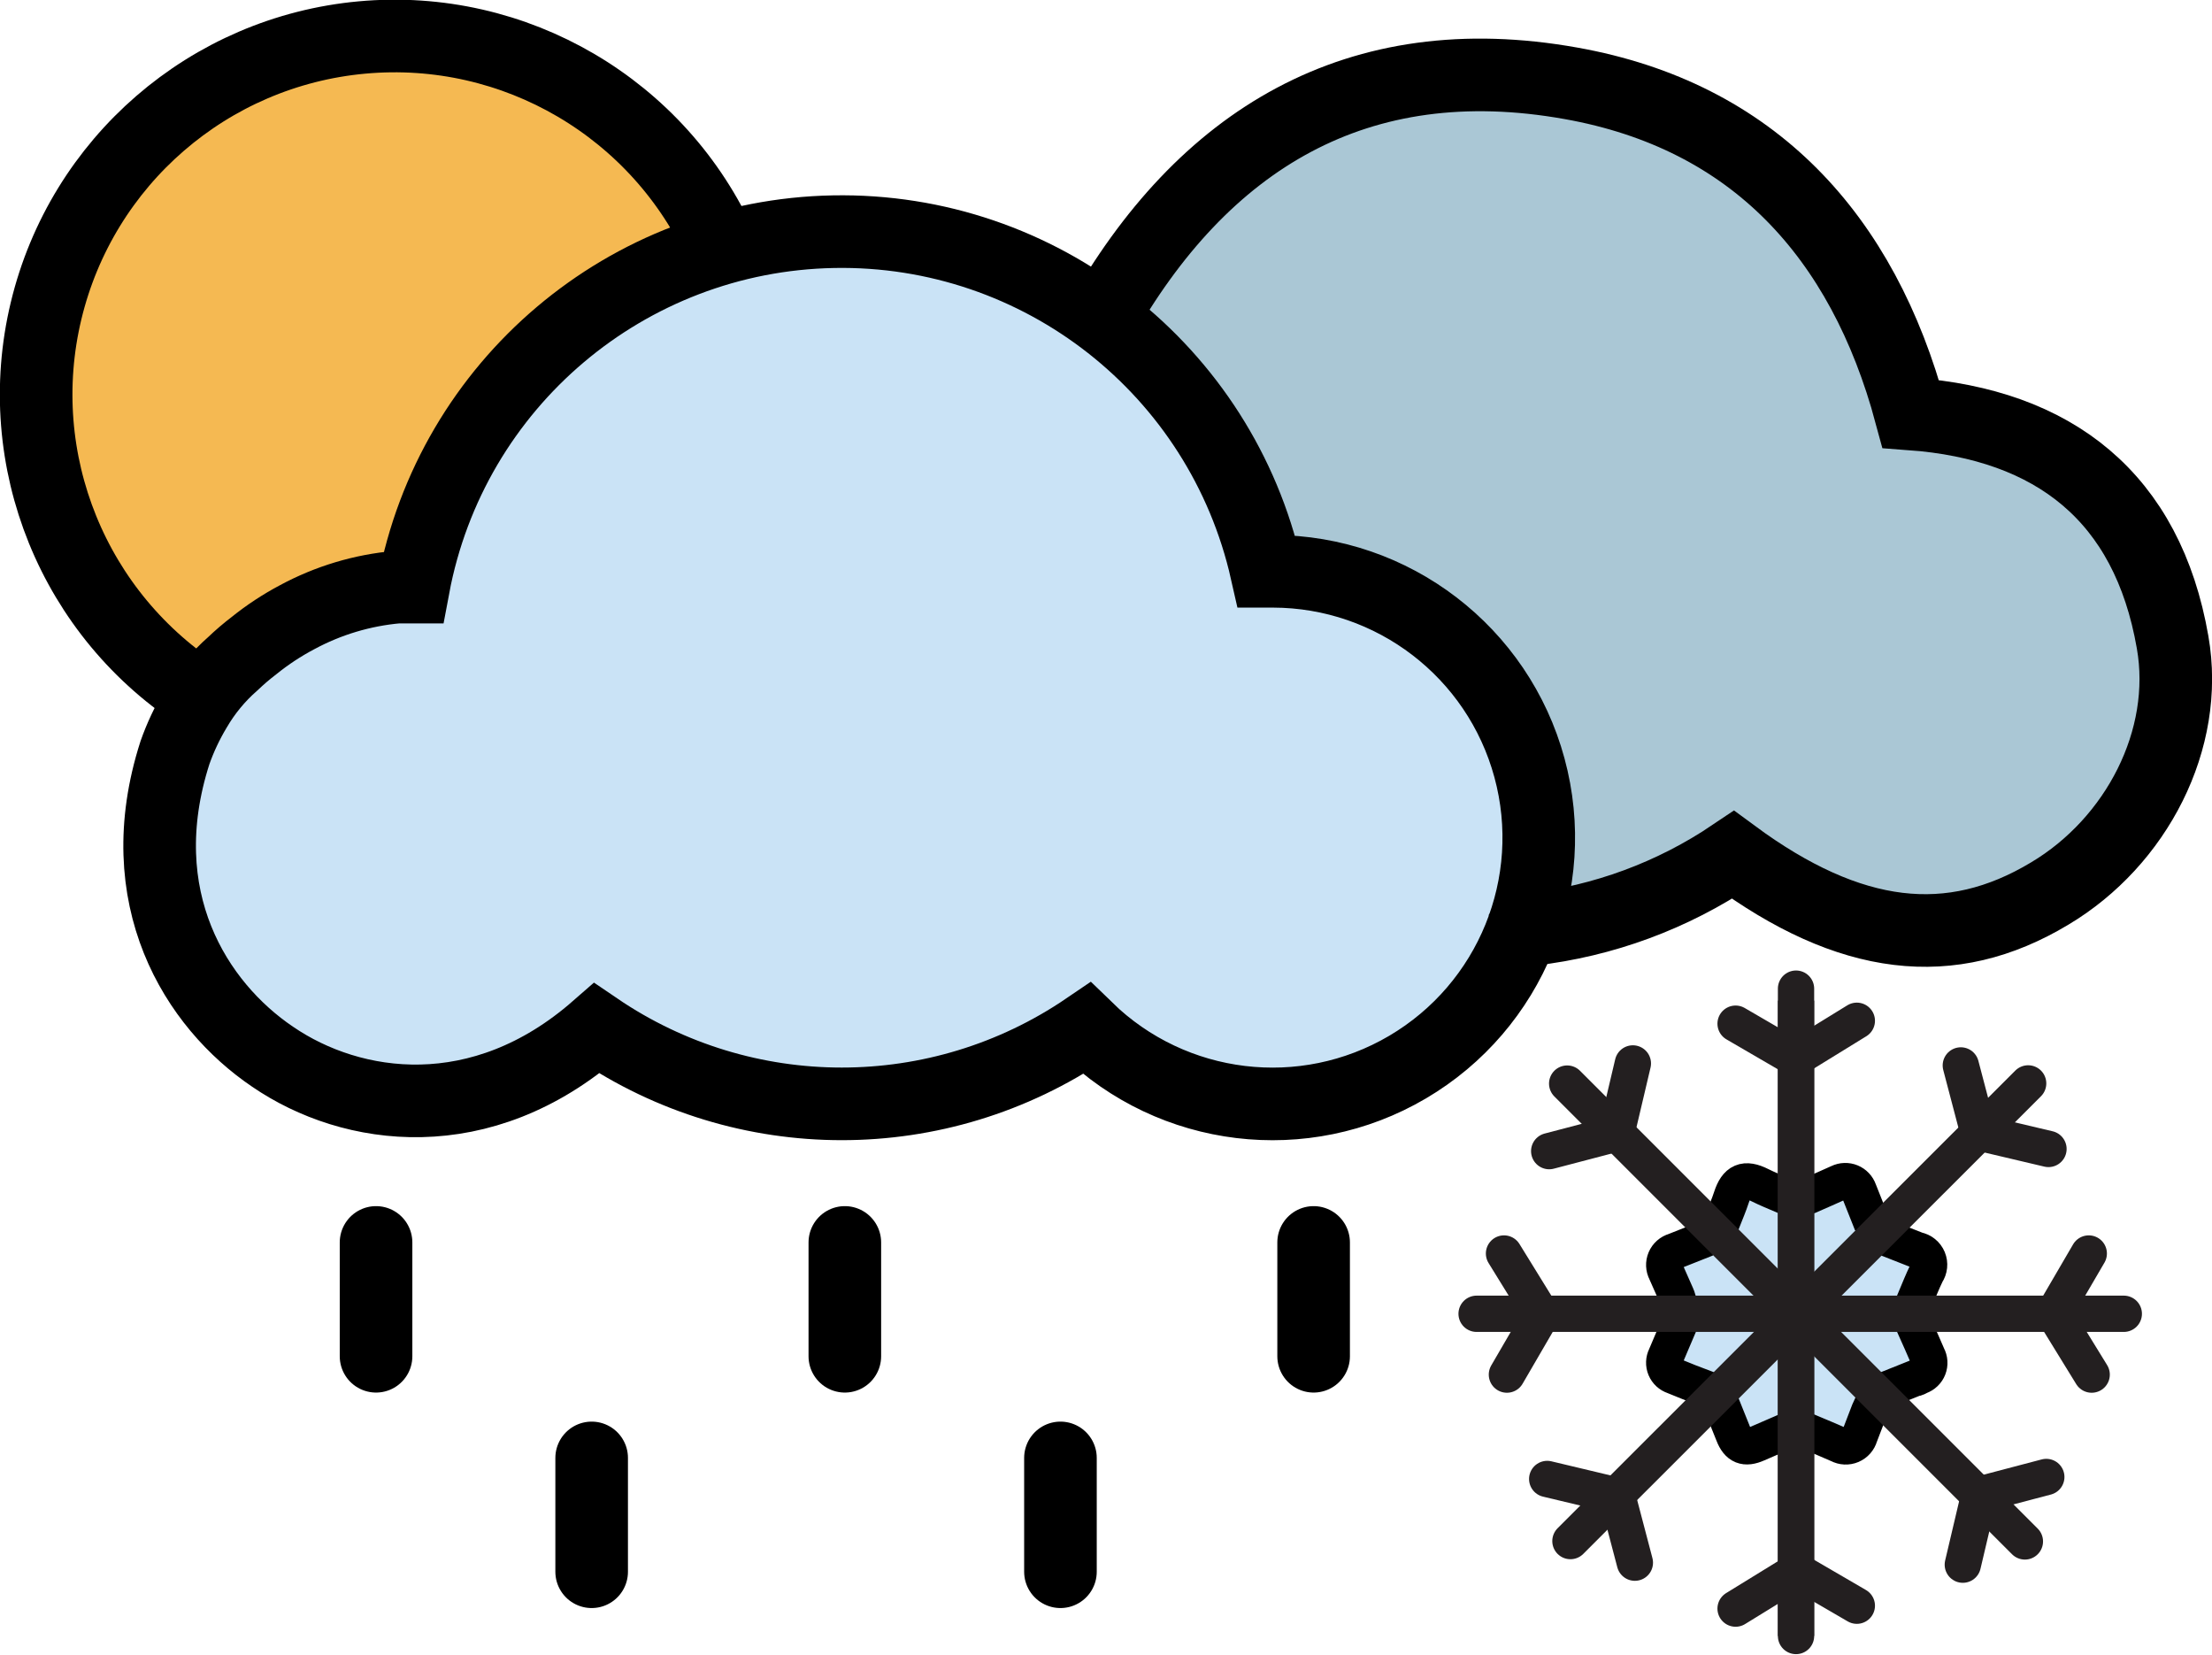
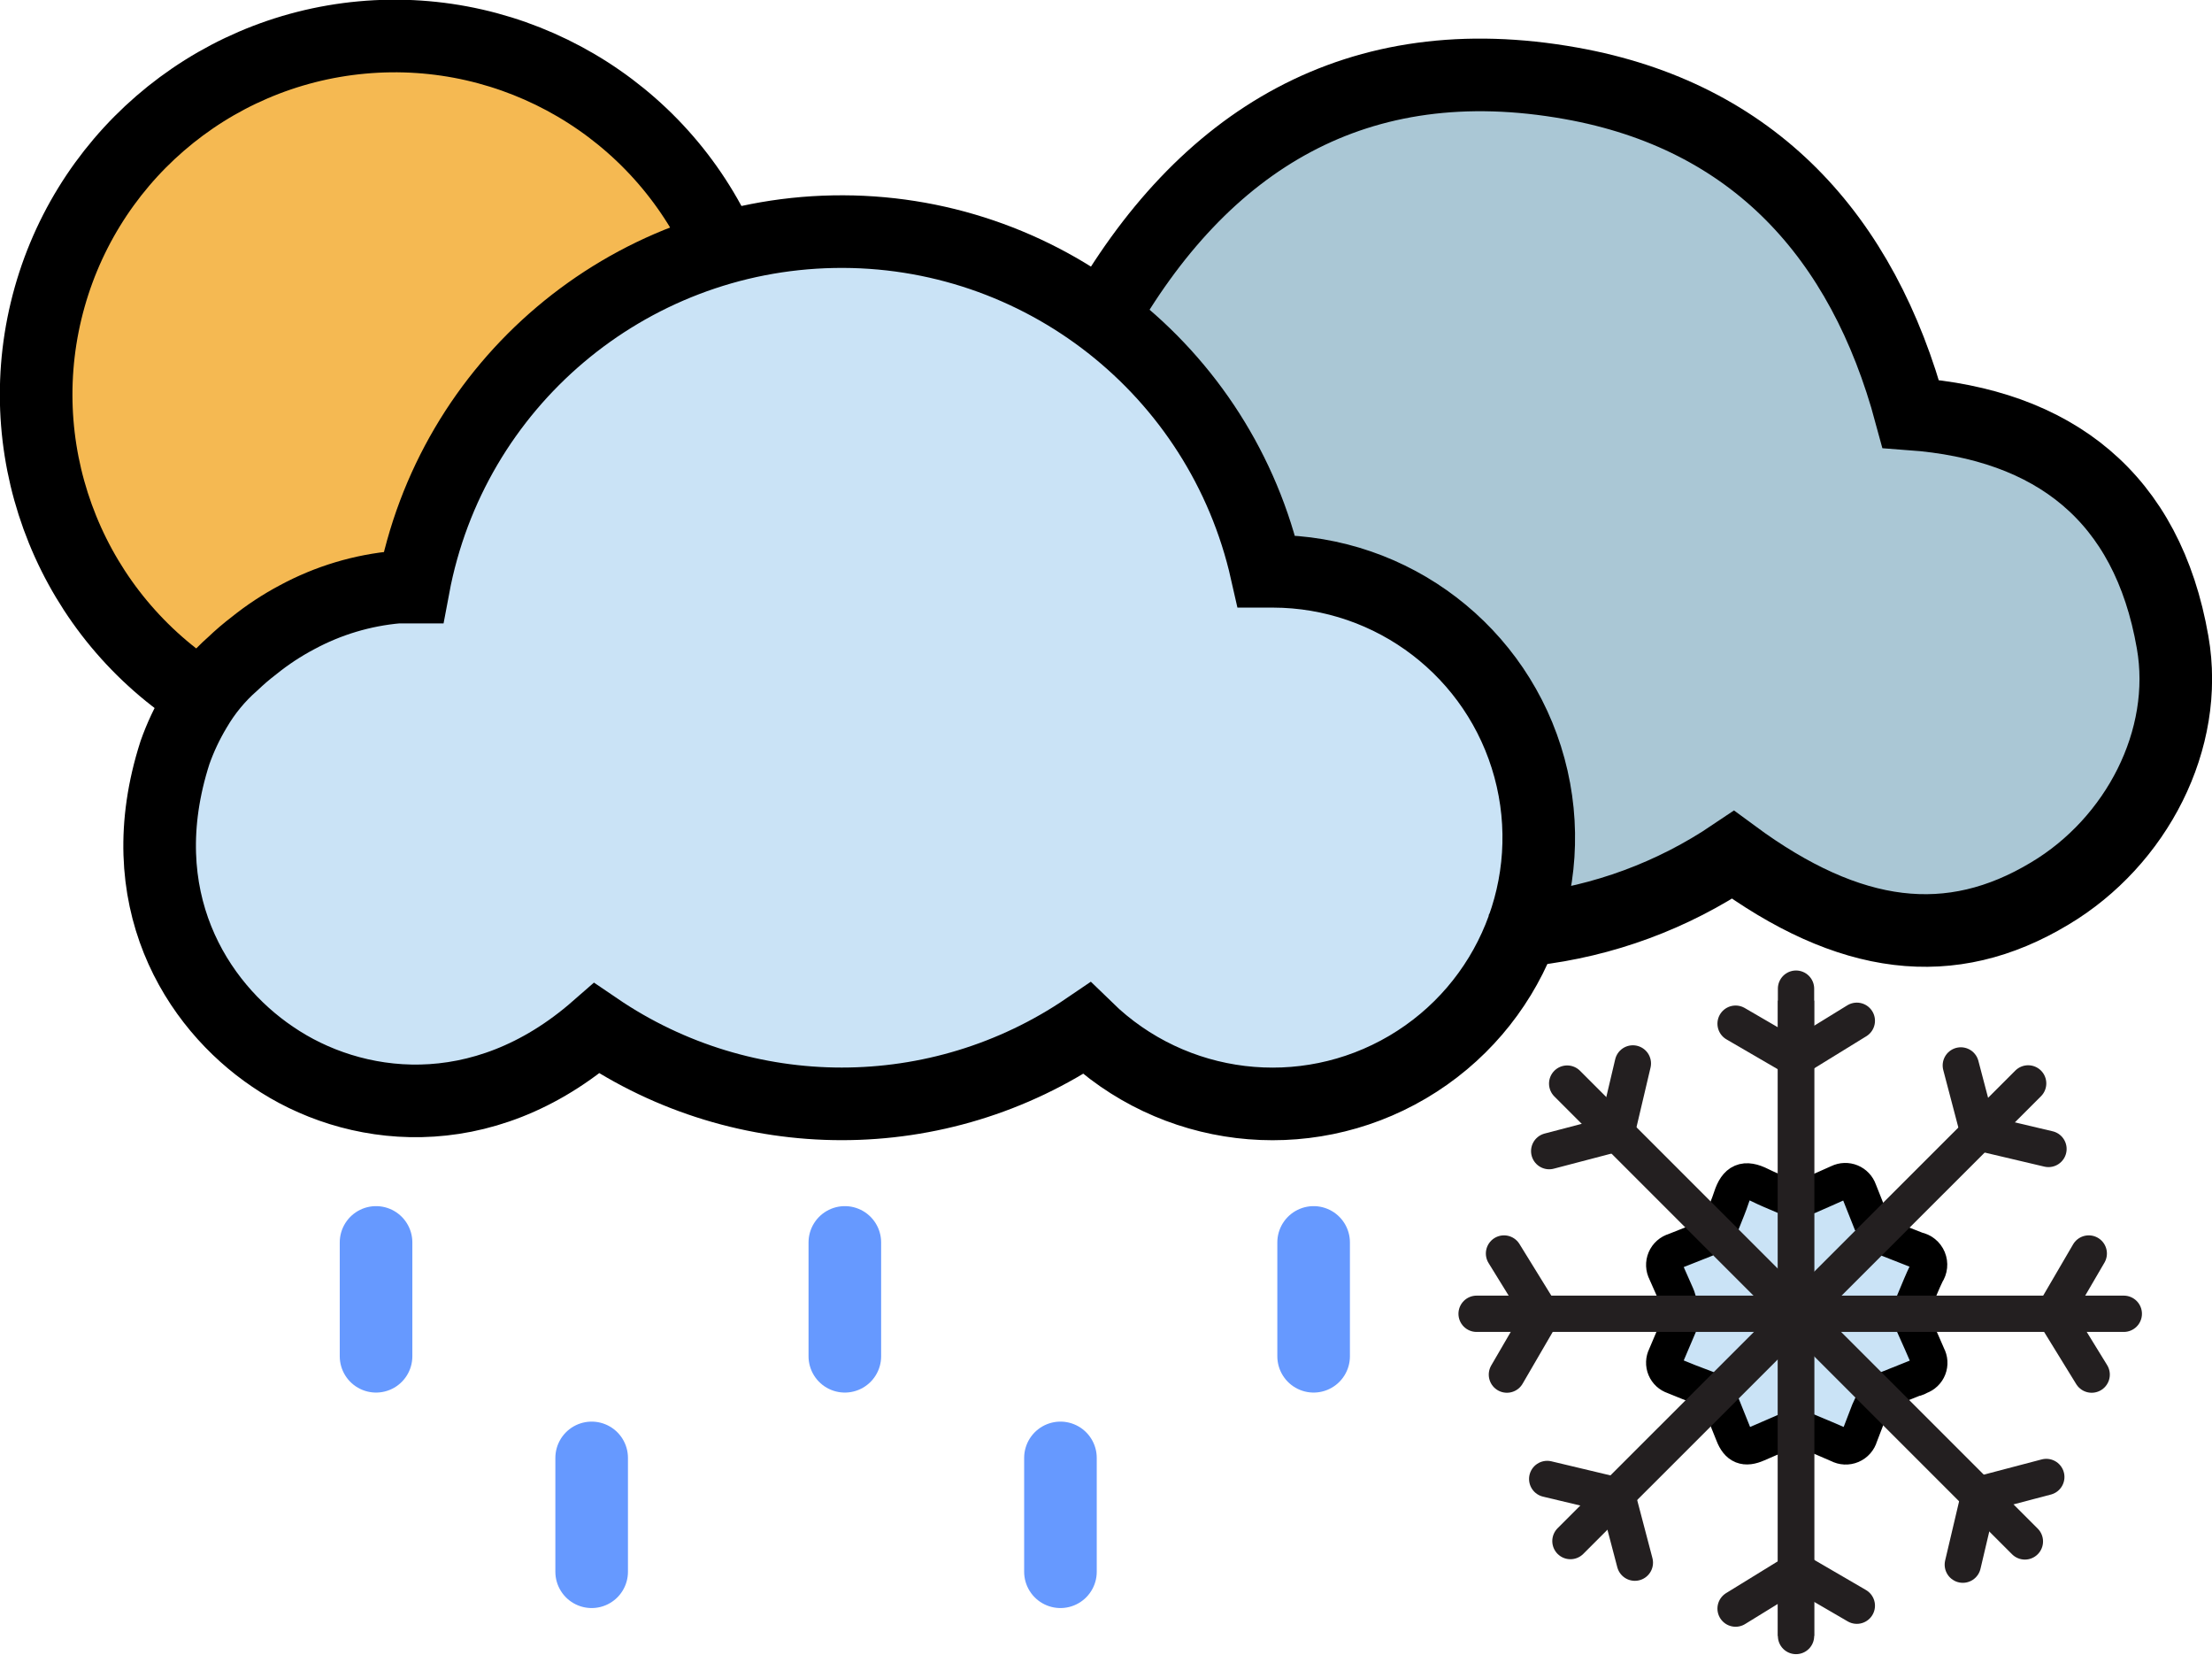
<svg xmlns="http://www.w3.org/2000/svg" viewBox="0 0 121.88 91.12">
  <defs>
-     <style>.cls-1{fill:#cae3f6;}.cls-2{fill:#f5b952;}.cls-3{fill:#aac7d5;}.cls-4,.cls-5,.cls-6,.cls-7,.cls-8{fill:none;stroke-miterlimit:10;}.cls-4,.cls-5,.cls-6{stroke:#000;}.cls-4,.cls-5{stroke-width:4px;}.cls-5,.cls-8{stroke-linecap:round;}.cls-6,.cls-7,.cls-8{stroke-width:2px;}.cls-7,.cls-8{stroke:#231f20;}</style>
+     <style>.cls-1{fill:#cae3f6;}.cls-2{fill:#f5b952;}.cls-3{fill:#aac7d5;}.cls-4,.cls-5,.cls-6,.cls-7,.cls-8{fill:none;stroke-miterlimit:10;}.cls-4,.cls-5,.cls-6{stroke:#000;}.cls-4,.cls-5{stroke-width:4px;}.cls-5,.cls-8{stroke-linecap:round;stroke:#69F;}.cls-6,.cls-7,.cls-8{stroke-width:2px;}.cls-7,.cls-8{stroke:#231f20;}</style>
  </defs>
  <g id="Layer_2" data-name="Layer 2">
    <g id="Layer_1-2" data-name="Layer 1">
      <path class="cls-1" d="M106.21,74.75c-.21-.51-.44-1-.68-1.54V71.6c.21-.49.41-1,.62-1.42a.82.82,0,0,0-.53-1.27l-1.45-.57-1.11-1.1c-.23-.56-.43-1.09-.64-1.61a.79.79,0,0,0-1.09-.44l-.83.37-.73.32H98.2c-.42-.18-.82-.33-1.2-.52-.87-.44-1.31-.23-1.6.65-.13.41-.3.8-.47,1.23l-1.12,1.12L92.27,69a.79.79,0,0,0-.48,1.13c.19.44.39.87.58,1.31a1.77,1.77,0,0,1,.08.22V73.2c-.23.54-.46,1-.67,1.57a.77.77,0,0,0,.45,1.08c.28.12.56.22.84.33l.79.31,1.06,1.08c.2.51.39,1,.58,1.45.26.67.64.82,1.3.53l1.41-.61h1.55l.81.35.74.31a.79.79,0,0,0,1.15-.48l.51-1.33.1-.22,1.09-1.09,1.3-.52.31-.12A.78.78,0,0,0,106.21,74.75Z" />
      <path class="cls-2" d="M22.48,2.35a20.1,20.1,0,1,0,20.1,20.1A20.13,20.13,0,0,0,22.48,2.35Z" />
      <path class="cls-3" d="M83.5,52.25a1.32,1.32,0,0,1,.77-.46,24.92,24.92,0,0,0,11.14-4.1c6.44,4.75,12,5.4,17.45,2.13,4.78-2.85,7.7-8.5,6.76-13.85-1.38-8-6.52-12-14.43-12.57C102.55,13.55,96.52,7,86.48,5.18c-11.75-2.1-20.3,3.05-26,13.24" />
      <path class="cls-1" d="M70.05,32.07H69.7a24,24,0,0,0-47,.87l-.87,0a13.89,13.89,0,0,0-5.53,1.6,14.38,14.38,0,0,0-2.36,1.56c-.4.33-.79.67-1.17,1.05a10.11,10.11,0,0,0-2.06,2.5,13.24,13.24,0,0,0-1.13,2.39C7,50,10.73,56,15,58.85s11.5,4,17.85-1.57a24,24,0,0,0,27,0A14.67,14.67,0,1,0,70.05,32.07Z" />
      <path class="cls-4" d="M39.79,13.71A19.75,19.75,0,1,0,11.21,38.44" />
      <path class="cls-4" d="M83.58,51.66a1.27,1.27,0,0,1,.78-.46,25,25,0,0,0,11.13-4.11c6.44,4.75,12,5.41,17.45,2.13,4.78-2.85,7.71-8.49,6.77-13.84-1.39-8-6.53-12-14.43-12.58C102.64,13,96.6,6.38,86.56,4.59c-11.74-2.1-20.29,3.05-26,13.23" />
      <path class="cls-4" d="M70.14,31.47l-.36,0a24,24,0,0,0-47,.87c-.29,0-.58,0-.87,0A14.27,14.27,0,0,0,16.37,34,14.8,14.8,0,0,0,14,35.56a14.06,14.06,0,0,0-1.17,1,10.07,10.07,0,0,0-2.06,2.5,13.13,13.13,0,0,0-1.13,2.4c-2.57,8,1.16,13.9,5.38,16.75,4.38,3,11.5,4,17.86-1.56a24,24,0,0,0,27,0A14.67,14.67,0,1,0,70.14,31.47Z" />
      <line class="cls-5" x1="72.38" y1="68.44" x2="72.38" y2="74.71" />
      <line class="cls-5" x1="46.55" y1="68.44" x2="46.55" y2="74.71" />
      <line class="cls-5" x1="20.72" y1="68.44" x2="20.72" y2="74.71" />
      <line class="cls-5" x1="58.43" y1="80.31" x2="58.43" y2="86.58" />
      <line class="cls-5" x1="32.6" y1="80.31" x2="32.6" y2="86.58" />
      <path class="cls-6" d="M106.21,74.7c-.21-.5-.44-1-.68-1.54v-1.6c.21-.5.41-1,.62-1.43a.82.82,0,0,0-.53-1.27l-1.45-.57-1.11-1.09-.64-1.61a.79.79,0,0,0-1.09-.45l-.83.37-.73.32H98.2c-.42-.18-.82-.34-1.2-.53-.87-.44-1.31-.23-1.6.66-.13.4-.3.8-.47,1.23l-1.12,1.12-1.54.61a.79.79,0,0,0-.48,1.13c.19.44.39.87.58,1.31a1.77,1.77,0,0,1,.08.22v1.57c-.23.55-.46,1.06-.67,1.57a.77.77,0,0,0,.45,1.08l.84.34.79.3,1.06,1.09L95.51,79c.26.67.64.82,1.3.53l1.41-.61h1.55l.81.34.74.32a.8.8,0,0,0,1.15-.49l.51-1.33.1-.22,1.09-1.09,1.3-.52c.1,0,.21-.07.31-.12A.78.78,0,0,0,106.21,74.7Z" />
      <line class="cls-7" x1="98.96" y1="55.12" x2="98.96" y2="90.12" />
      <line class="cls-8" x1="98.96" y1="54.46" x2="98.96" y2="90.12" />
      <polyline class="cls-8" points="95.63 56.39 98.93 58.31 102.31 56.23" />
      <polyline class="cls-8" points="102.31 88.45 99.01 86.53 95.63 88.61" />
      <line class="cls-8" x1="86.35" y1="59.69" x2="111.57" y2="84.91" />
      <polyline class="cls-8" points="85.36 63.41 89.06 62.44 89.97 58.58" />
      <polyline class="cls-8" points="112.75 81.36 109.06 82.33 108.15 86.19" />
      <line class="cls-8" x1="111.75" y1="59.68" x2="86.53" y2="84.89" />
      <polyline class="cls-8" points="108.04 58.69 109.01 62.38 112.87 63.29" />
      <polyline class="cls-8" points="90.08 86.08 89.11 82.39 85.25 81.47" />
      <line class="cls-8" x1="117.02" y1="72.37" x2="81.36" y2="72.37" />
      <polyline class="cls-8" points="115.09 69.05 113.17 72.34 115.25 75.72" />
      <polyline class="cls-8" points="83.03 75.72 84.95 72.42 82.87 69.05" />
    </g>
  </g>
</svg>
